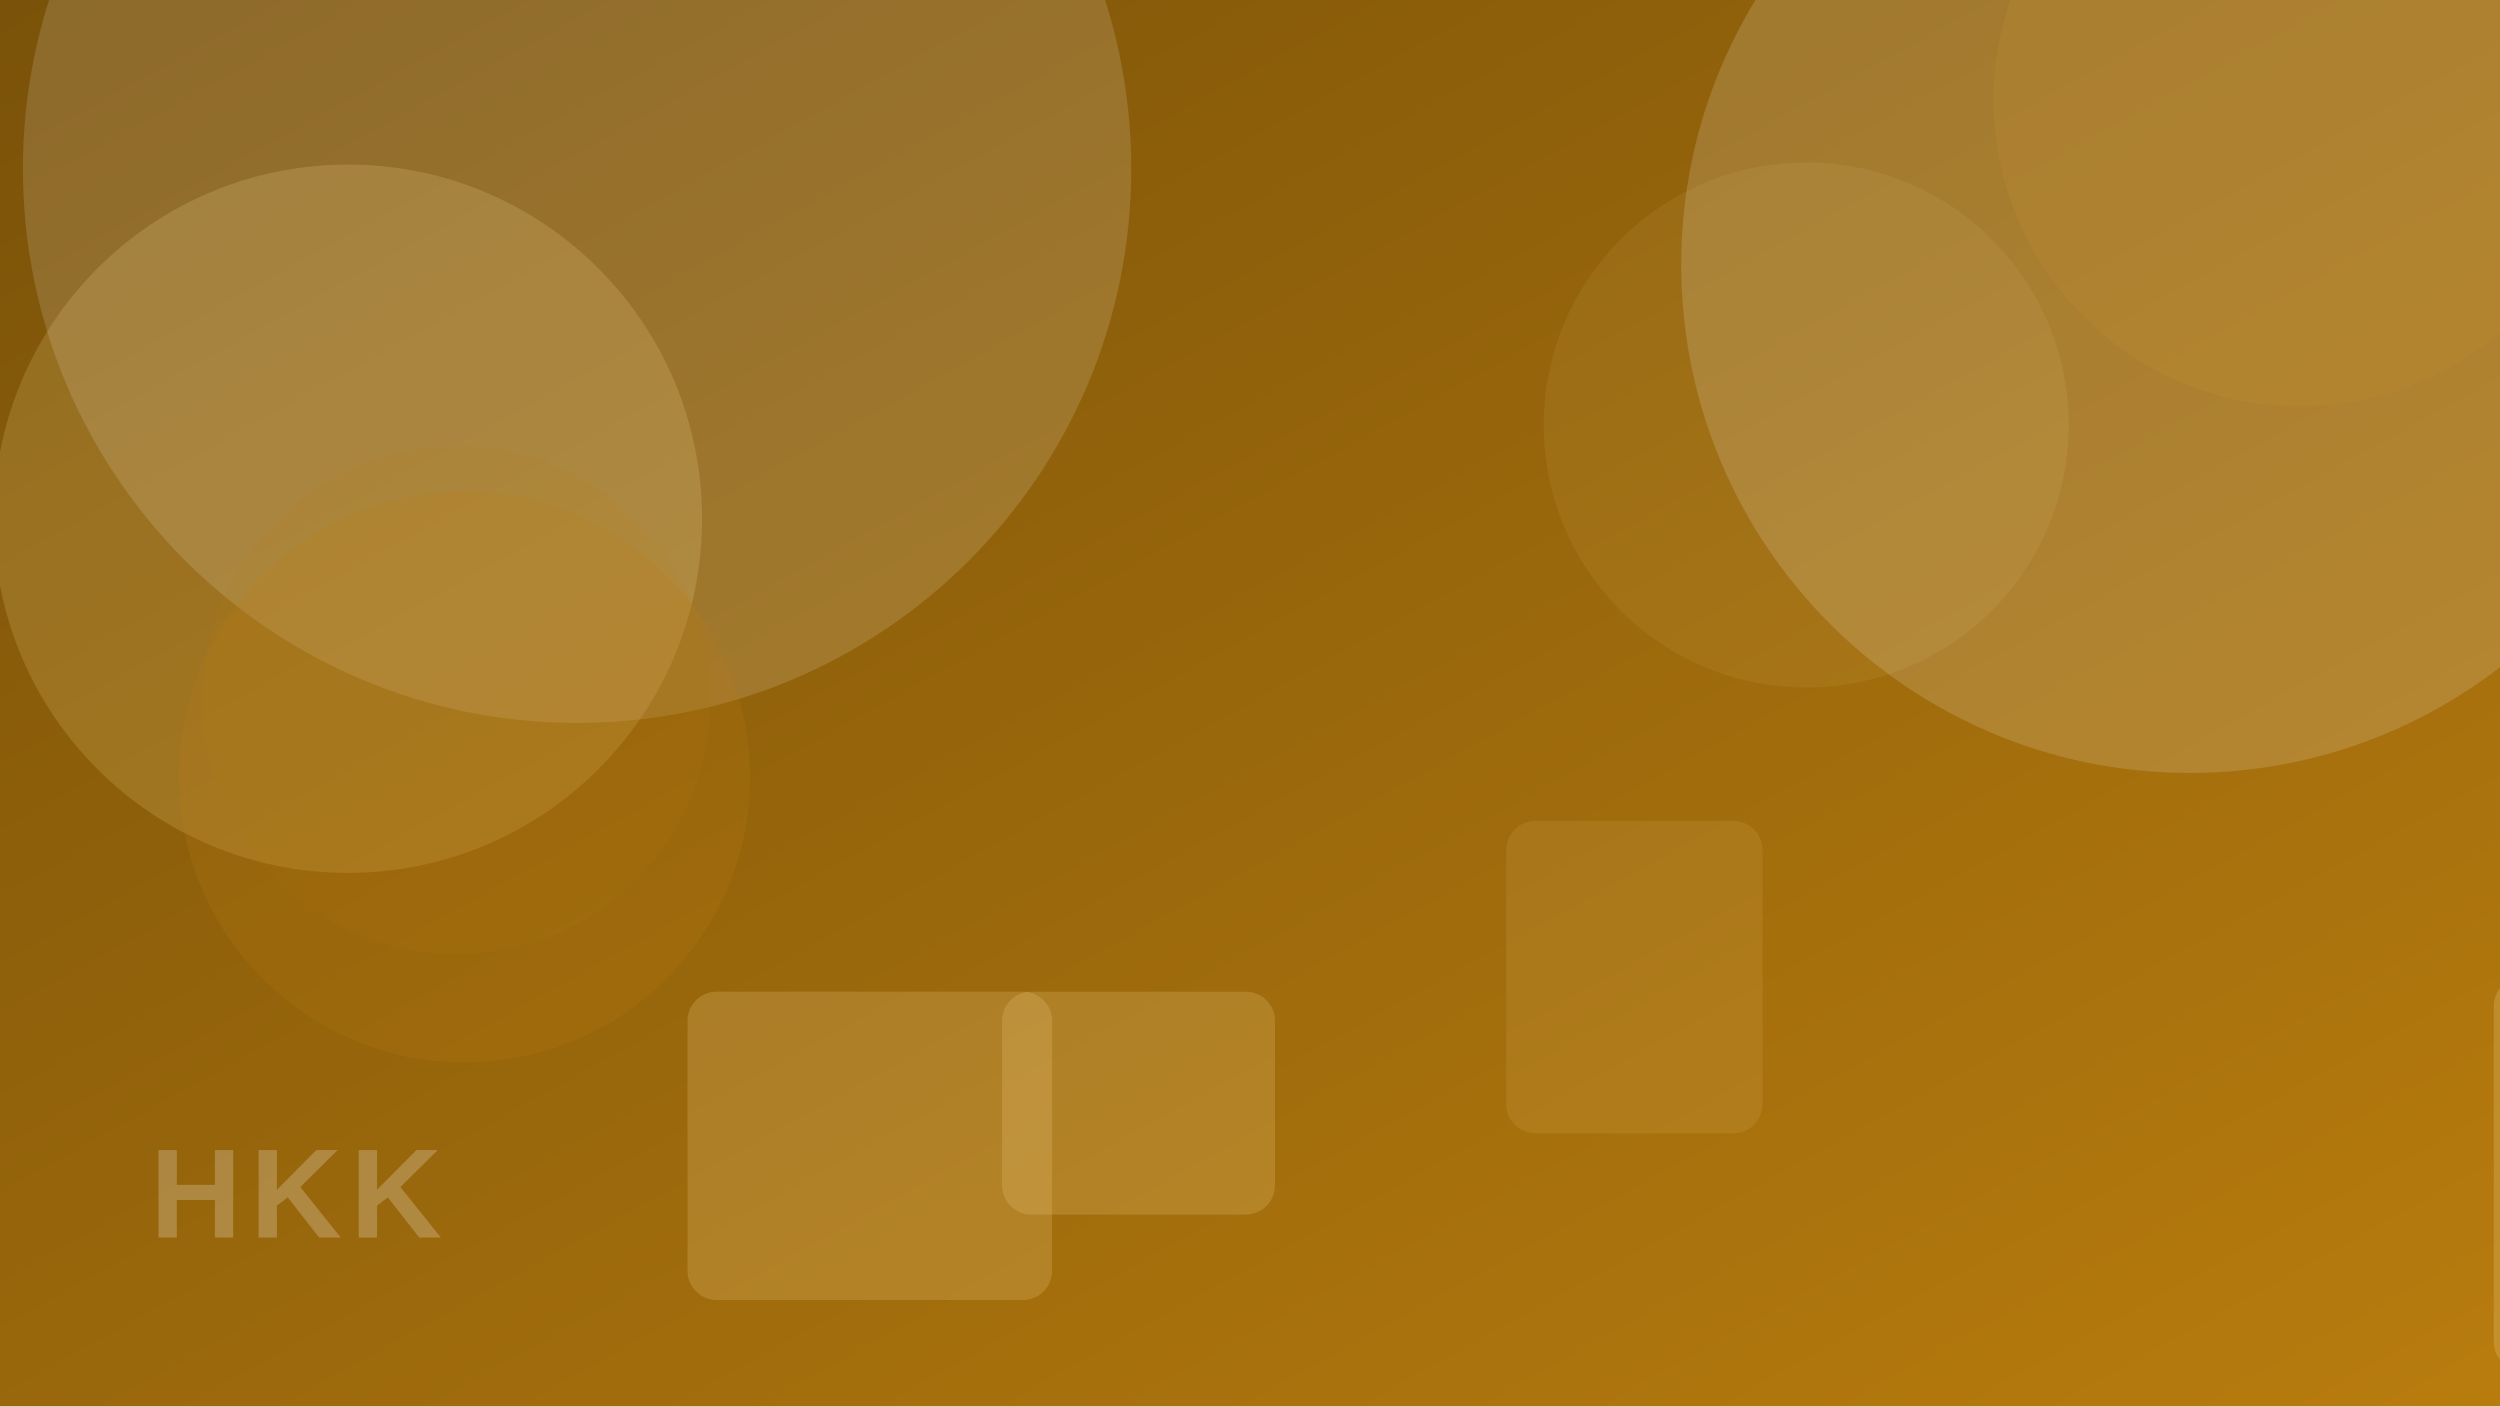
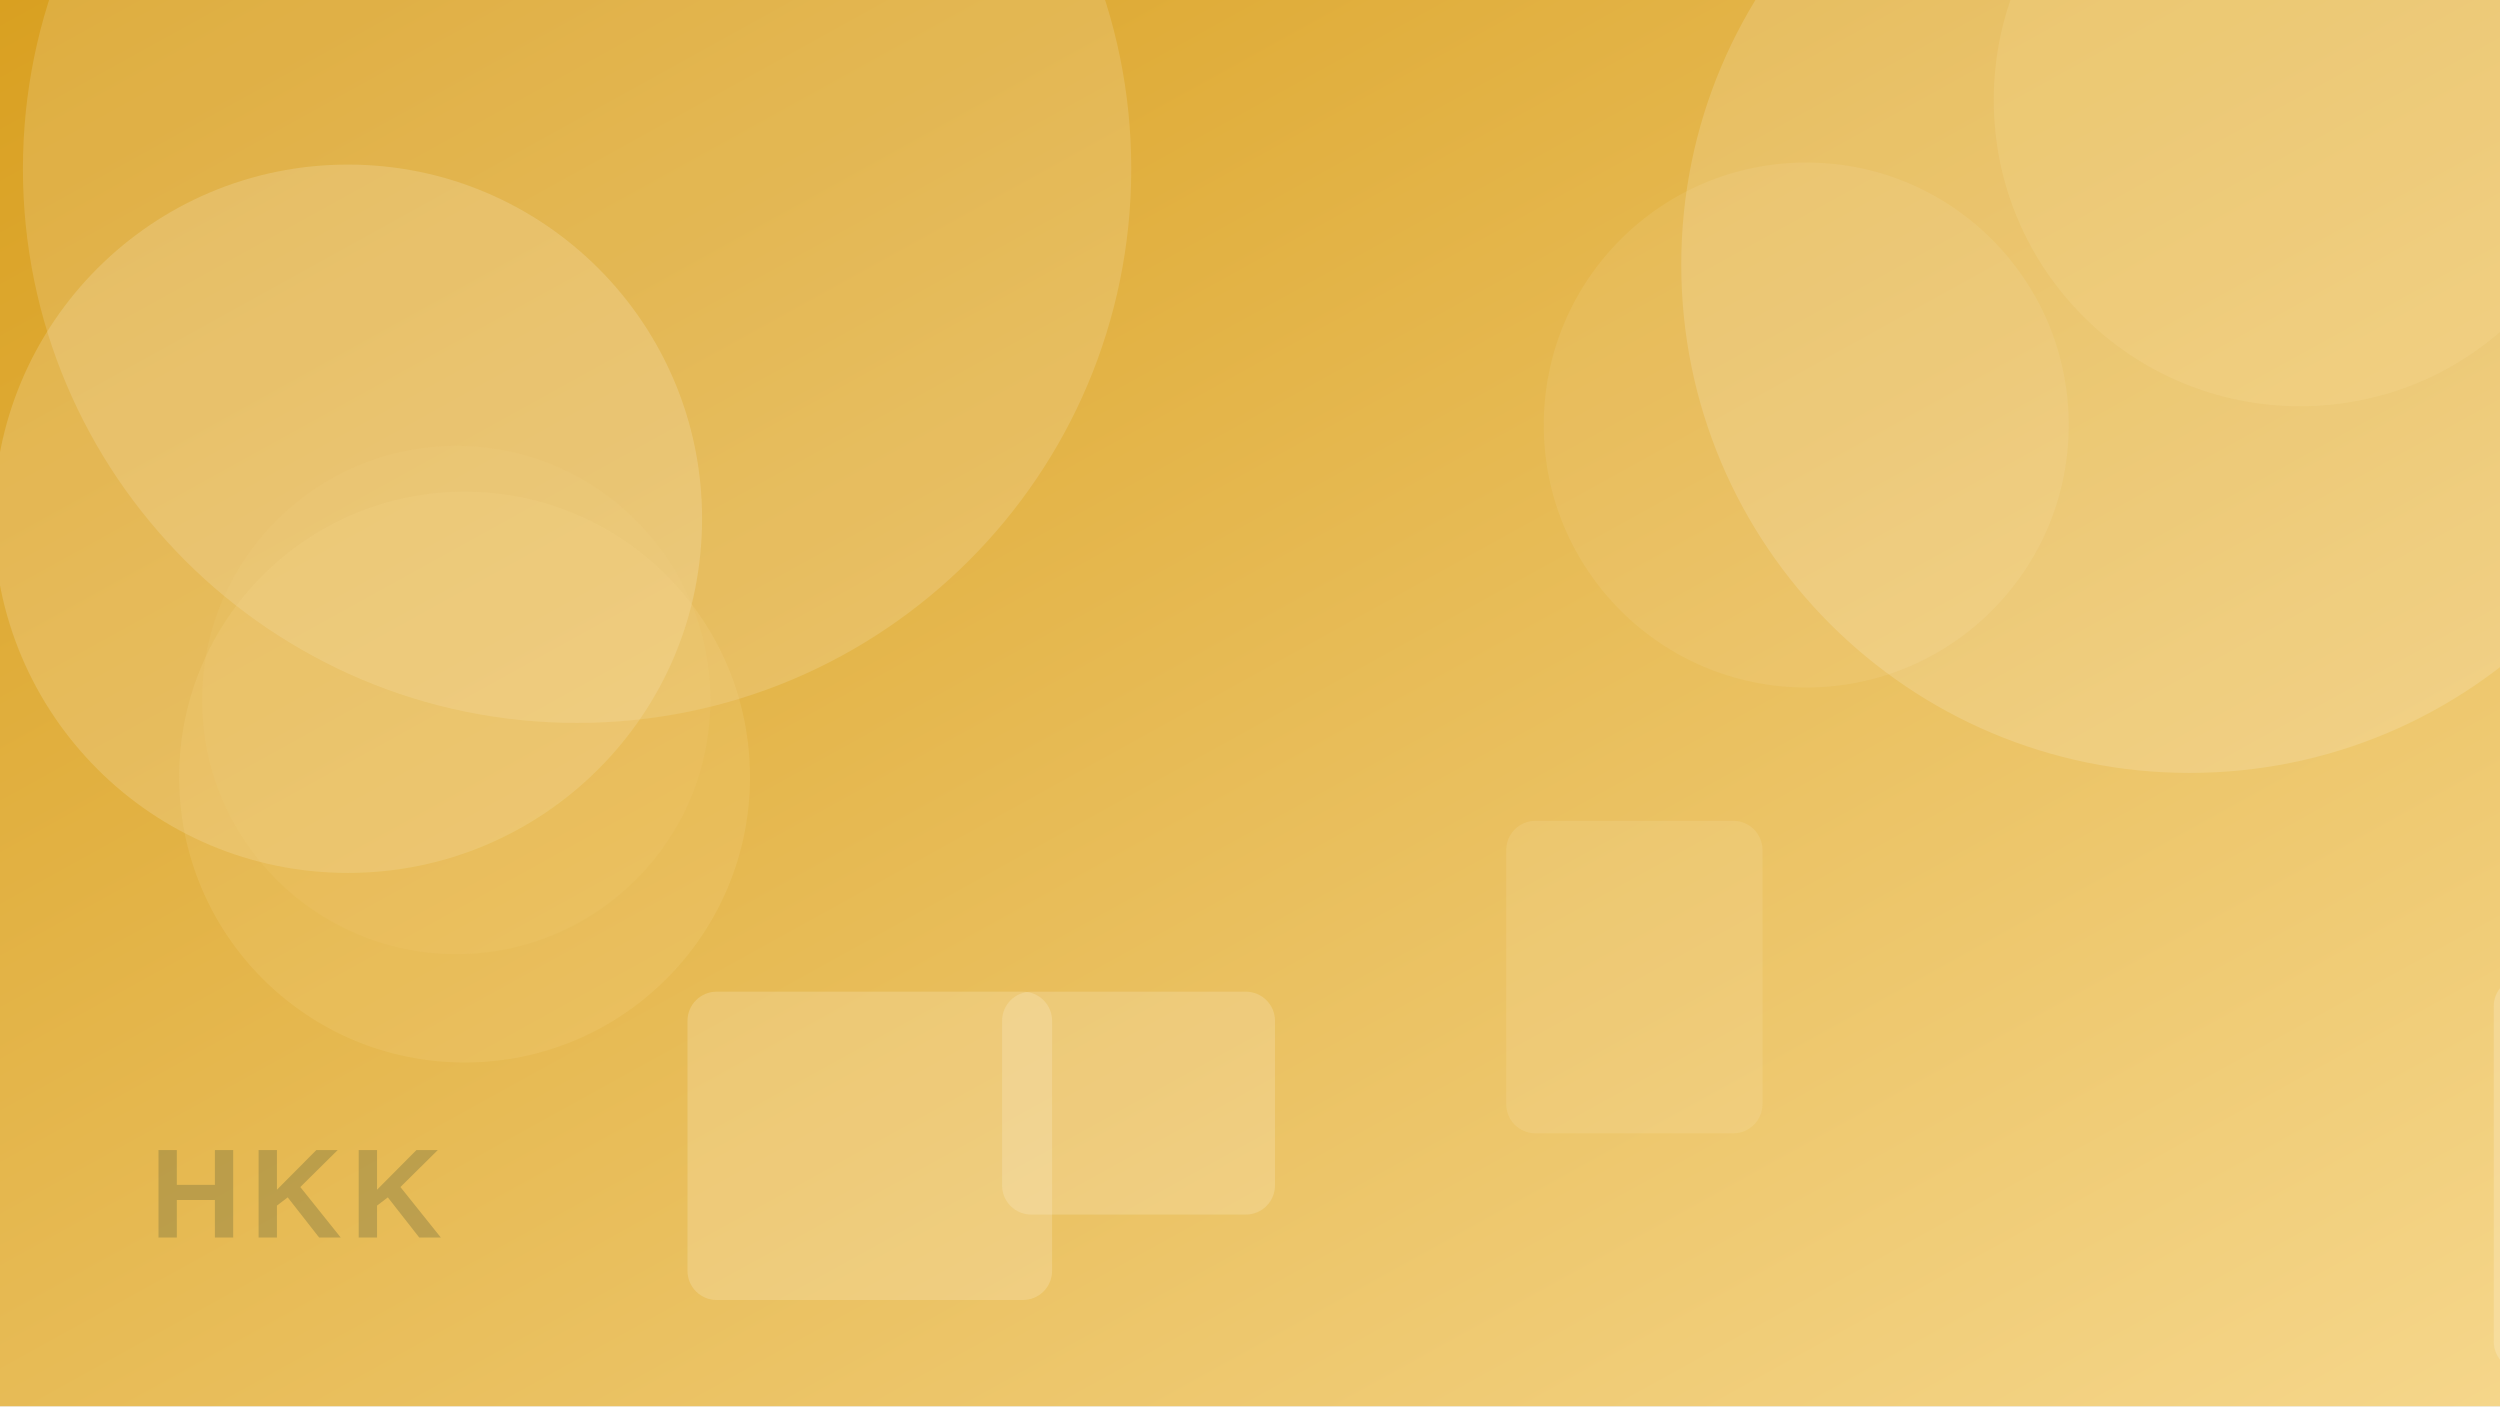
<svg xmlns="http://www.w3.org/2000/svg" viewBox="0 0 1200 675" width="1200" height="675" role="img" aria-label="HUT Kemerdekaan RI ke-81 8">
  <defs>
    <linearGradient id="g" x1="0" y1="0" x2="1" y2="1">
-       <stop offset="0%" stop-color="#7a5209" />
-       <stop offset="100%" stop-color="#b87c0e" />
+       <stop offset="0%" stop-color="#d9a021" />
+       <stop offset="100%" stop-color="#f5d68a" />
    </linearGradient>
  </defs>
  <rect width="1200" height="675" fill="url(#g)" />
-   <circle cx="1104" cy="48" r="147" fill="#b87c0e" opacity="0.22" />
-   <circle cx="167" cy="249" r="170" fill="#f3d68c" opacity="0.18" />
+   <circle cx="1104" cy="48" r="147" fill="#f5d68a" opacity="0.22" />
+   <circle cx="167" cy="249" r="170" fill="#fdf6e4" opacity="0.18" />
  <circle cx="277" cy="81" r="266" fill="#ffffff" opacity="0.14" />
-   <circle cx="219" cy="336" r="122" fill="#b87c0e" opacity="0.10" />
-   <circle cx="867" cy="204" r="126" fill="#f3d68c" opacity="0.08" />
+   <circle cx="219" cy="336" r="122" fill="#f5d68a" opacity="0.10" />
+   <circle cx="867" cy="204" r="126" fill="#fdf6e4" opacity="0.08" />
  <circle cx="1051" cy="127" r="244" fill="#ffffff" opacity="0.15" />
-   <circle cx="223" cy="373" r="137" fill="#b87c0e" opacity="0.19" />
-   <rect x="723" y="394" width="123" height="150" rx="14" fill="#f3d68c" opacity="0.11" />
-   <rect x="1197" y="469" width="210" height="189" rx="14" fill="#f3d68c" opacity="0.23" />
-   <rect x="330" y="476" width="175" height="148" rx="14" fill="#f3d68c" opacity="0.21" />
-   <rect x="481" y="476" width="131" height="107" rx="14" fill="#f3d68c" opacity="0.20" />
-   <text x="72" y="594" font-family="Segoe UI, Arial, sans-serif" font-size="61" font-weight="700" letter-spacing="4" fill="#ffffff" opacity="0.22">HKK</text>
+   <circle cx="223" cy="373" r="137" fill="#f5d68a" opacity="0.19" />
+   <rect x="723" y="394" width="123" height="150" rx="14" fill="#fdf6e4" opacity="0.11" />
+   <rect x="1197" y="469" width="210" height="189" rx="14" fill="#fdf6e4" opacity="0.23" />
+   <rect x="330" y="476" width="175" height="148" rx="14" fill="#fdf6e4" opacity="0.21" />
+   <rect x="481" y="476" width="131" height="107" rx="14" fill="#fdf6e4" opacity="0.20" />
+   <text x="72" y="594" font-family="Segoe UI, Arial, sans-serif" font-size="61" font-weight="700" letter-spacing="4" fill="#0f2e26" opacity="0.20">HKK</text>
</svg>
